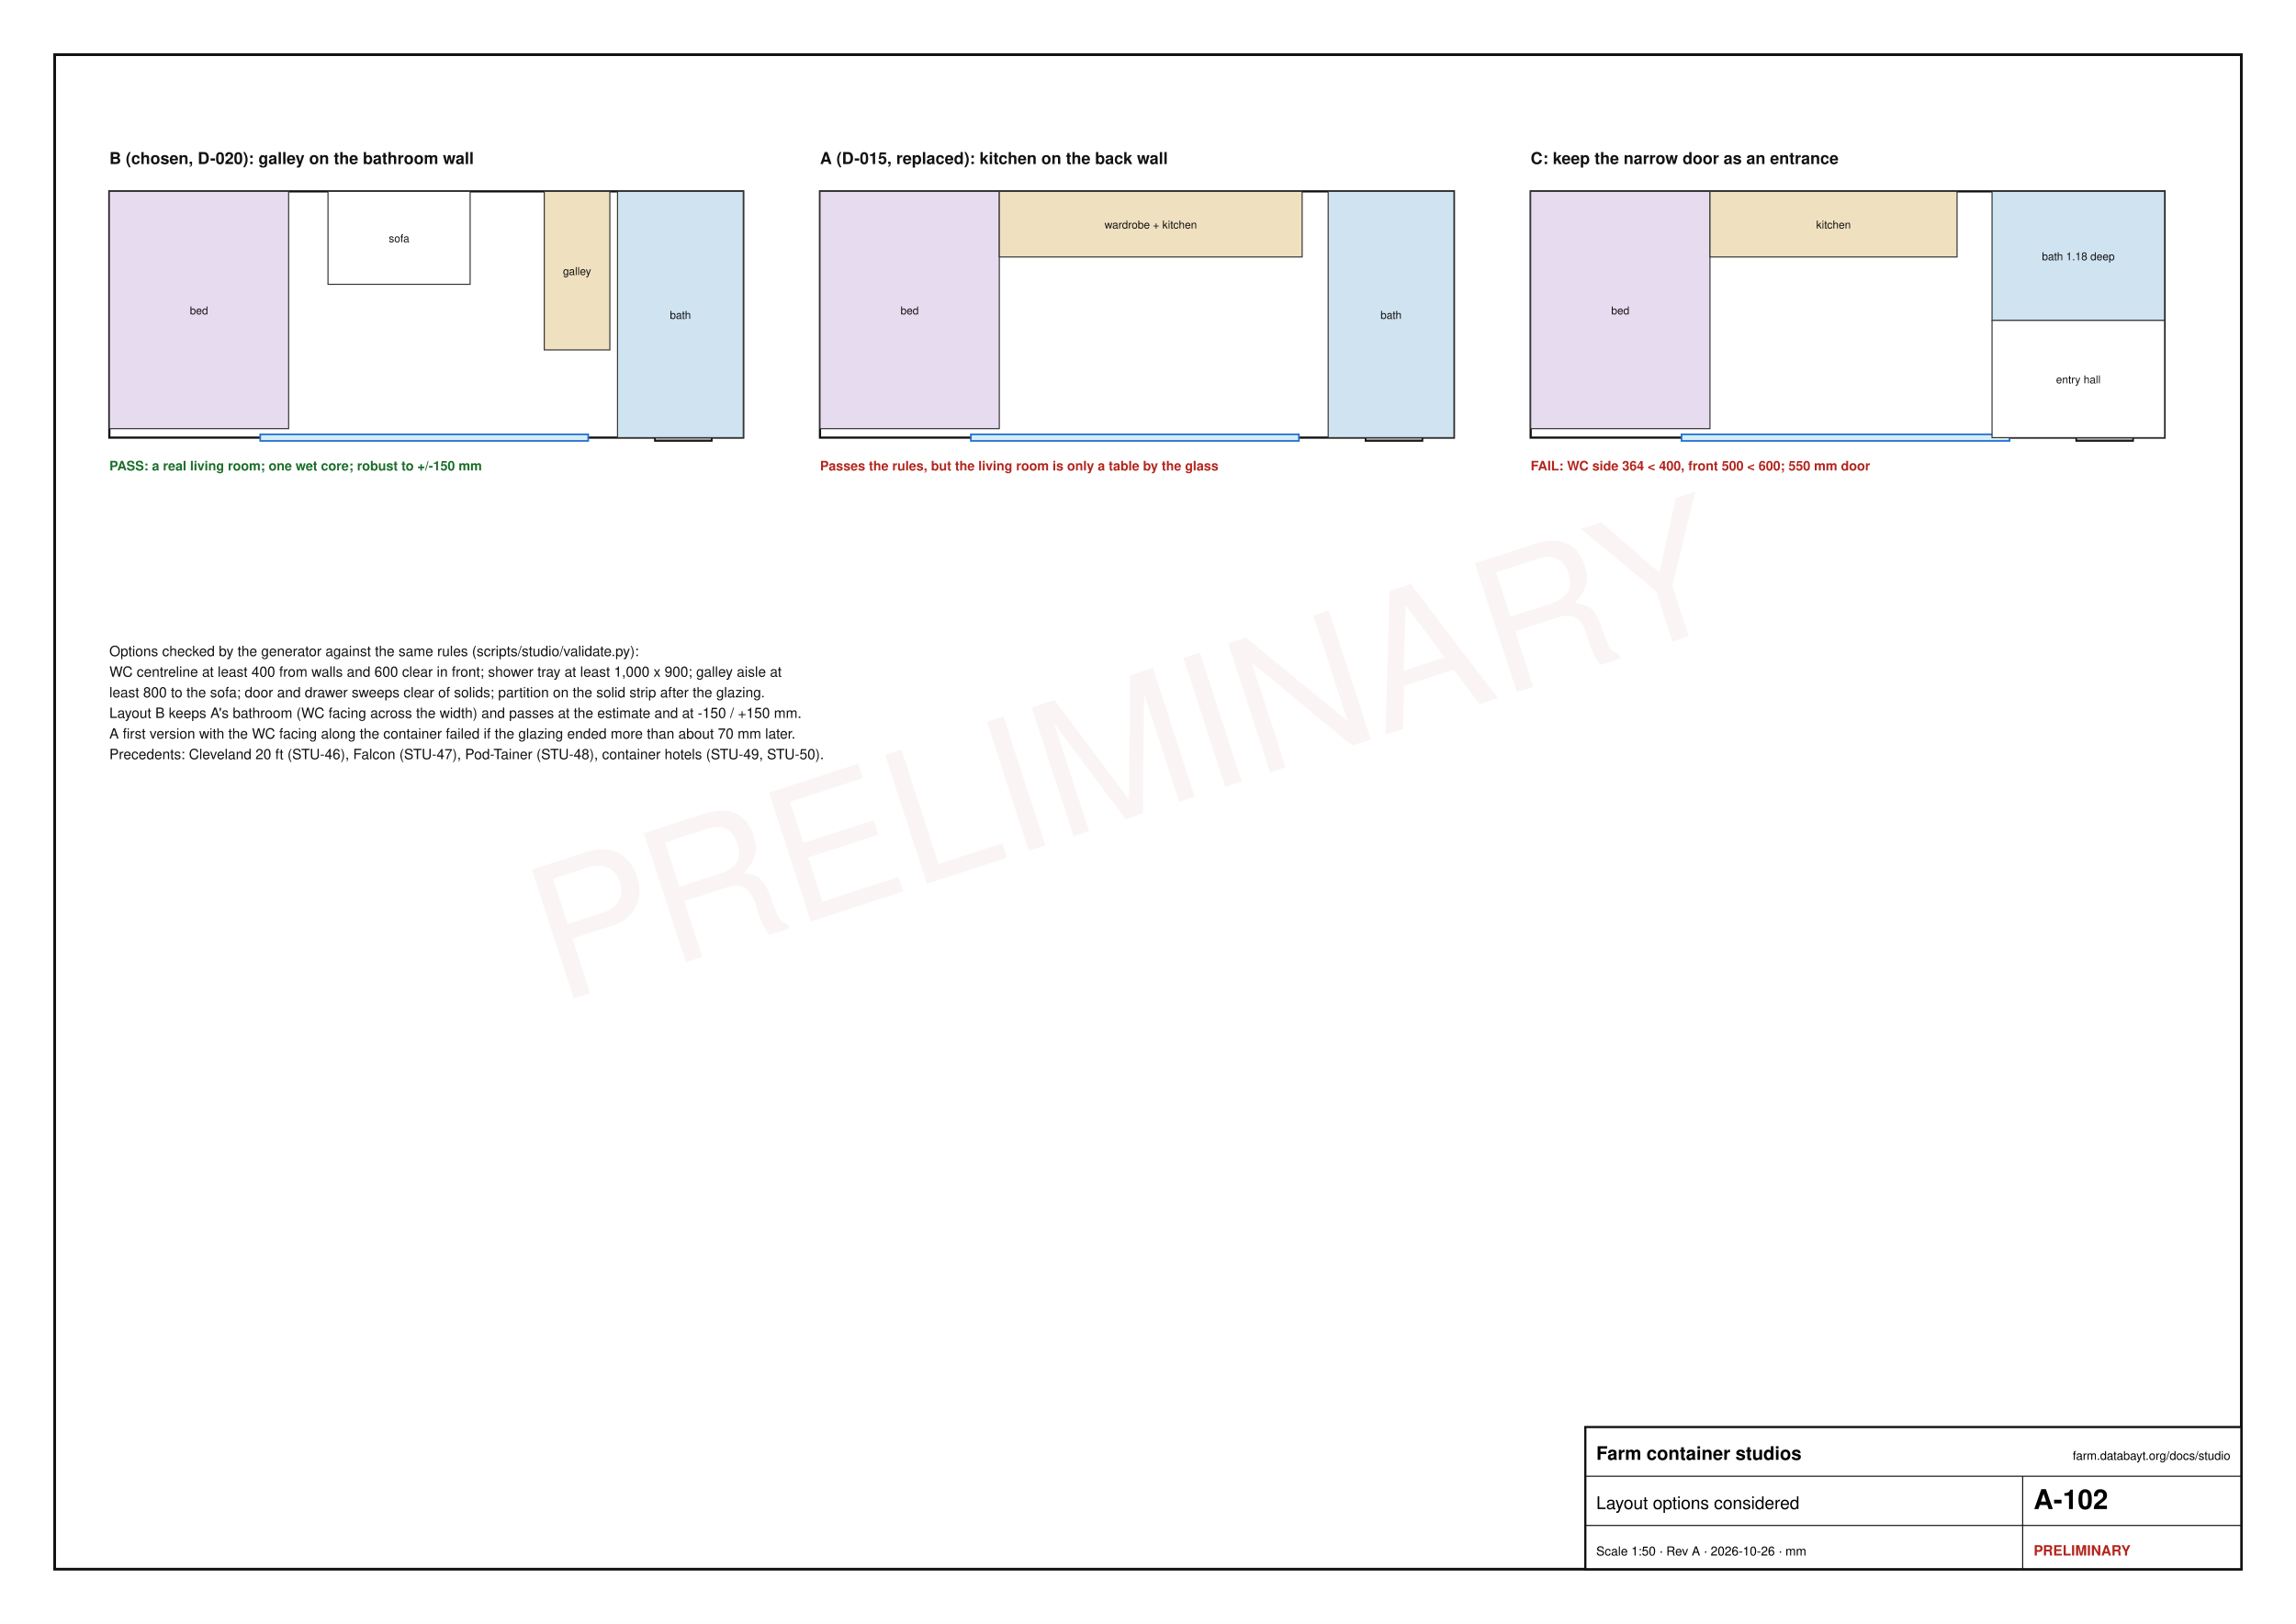
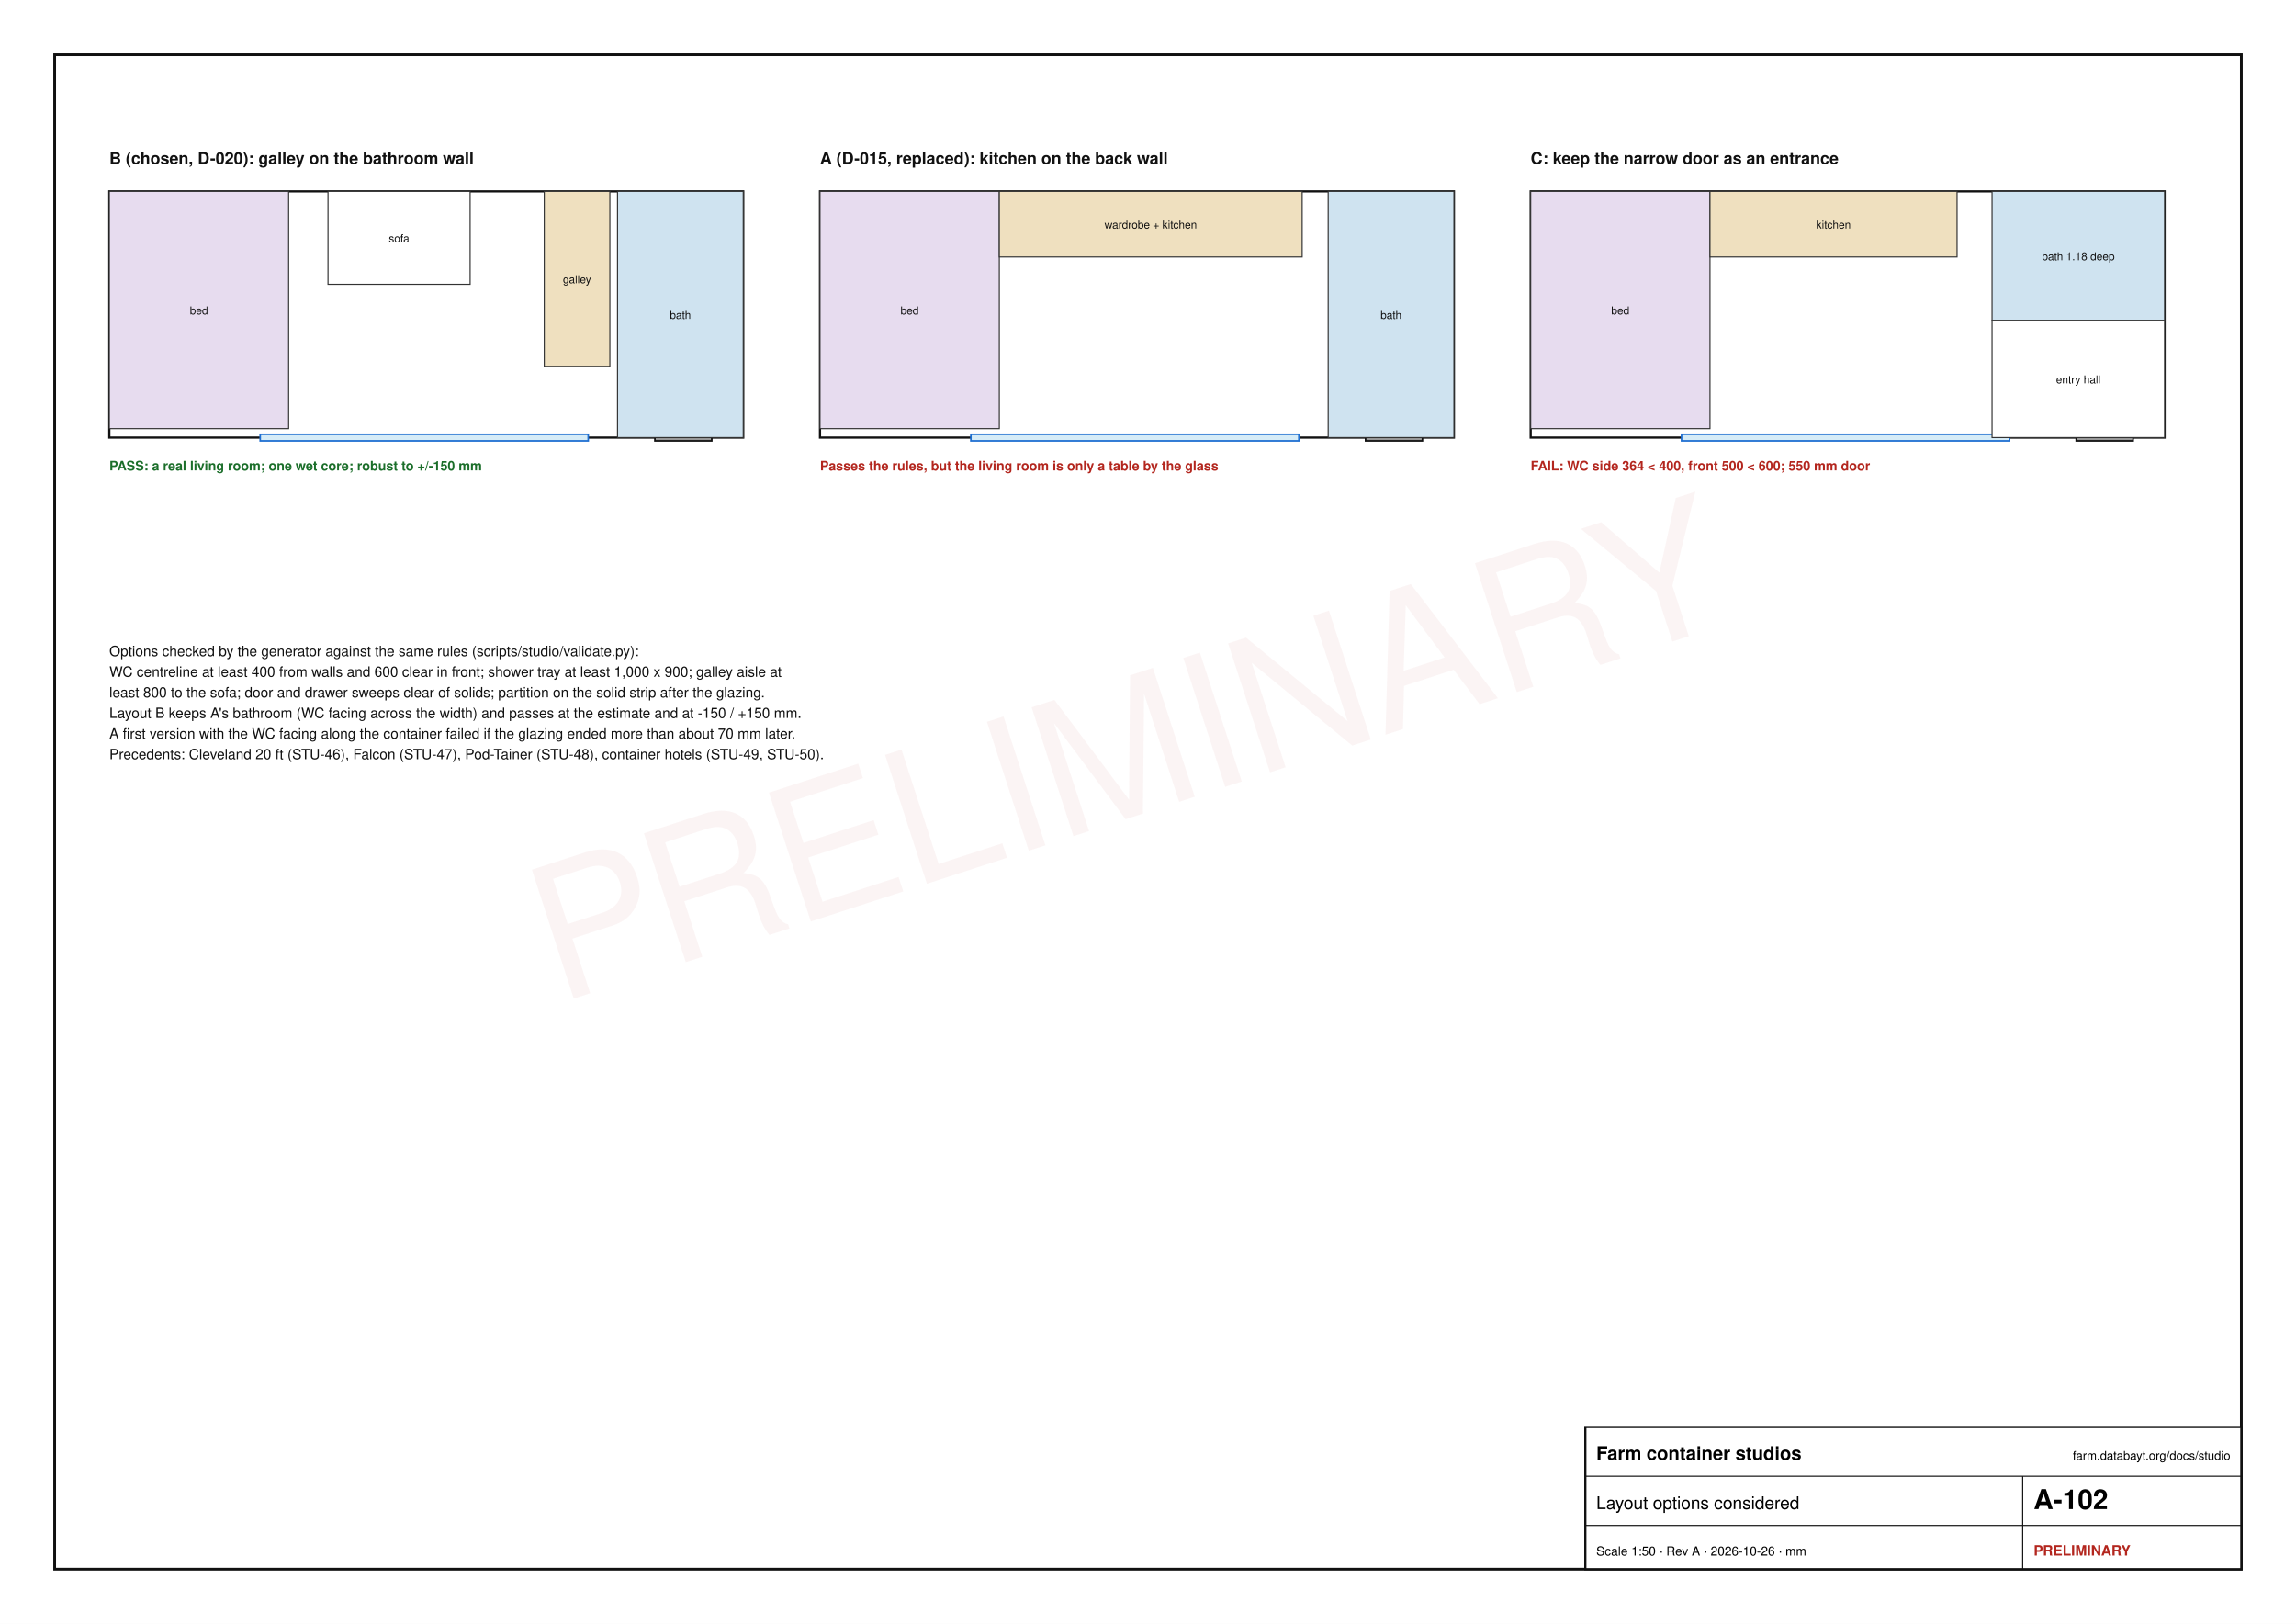
<svg xmlns="http://www.w3.org/2000/svg" width="420mm" height="297mm" viewBox="0 0 420 297" font-family="Helvetica, Arial, sans-serif">
  <rect x="0" y="0" width="420" height="297" fill="#fff" />
  <rect x="10" y="10" width="400" height="277" fill="none" stroke="#111" stroke-width="0.5" />
  <text x="20" y="30" font-size="3" text-anchor="start" font-weight="bold" fill="#111">B (chosen, D-020): galley on the bathroom wall</text>
  <rect x="20" y="35" width="115.96" height="45.04" fill="#fff" stroke="#111" stroke-width="0.4" />
  <rect x="47.6" y="79.44" width="60" height="1.2" fill="#d6ecf7" stroke="#1f6fd1" stroke-width="0.3" />
  <rect x="119.8" y="79.44" width="10.4" height="1.2" fill="#999" stroke="#111" stroke-width="0.3" />
  <rect x="20" y="35" width="32.8" height="43.4" fill="#e7dcef" stroke="#333" stroke-width="0.2" />
  <text x="36.4" y="57.5" font-size="2" text-anchor="middle" font-weight="normal" fill="#111">bed</text>
  <rect x="60" y="35" width="26" height="17" fill="#ffffff" stroke="#333" stroke-width="0.2" />
  <text x="73" y="44.3" font-size="2" text-anchor="middle" font-weight="normal" fill="#111">sofa</text>
-   <rect x="99.56" y="35" width="12" height="29" fill="#efe0bf" stroke="#333" stroke-width="0.2" />
-   <text x="105.56" y="50.3" font-size="2" text-anchor="middle" font-weight="normal" fill="#111">galley</text>
+   <rect x="99.56" y="35" width="12" height="32" fill="#efe0bf" stroke="#333" stroke-width="0.2" />
+   <text x="105.56" y="51.8" font-size="2" text-anchor="middle" font-weight="normal" fill="#111">galley</text>
  <rect x="112.96" y="35" width="23" height="45.04" fill="#cfe3f0" stroke="#333" stroke-width="0.2" />
  <text x="124.46" y="58.32" font-size="2" text-anchor="middle" font-weight="normal" fill="#111">bath</text>
  <text x="20" y="86.04" font-size="2.4" text-anchor="start" font-weight="bold" fill="#1b6e2a">PASS: a real living room; one wet core; robust to +/-150 mm</text>
  <text x="150" y="30" font-size="3" text-anchor="start" font-weight="bold" fill="#111">A (D-015, replaced): kitchen on the back wall</text>
  <rect x="150" y="35" width="115.96" height="45.04" fill="#fff" stroke="#111" stroke-width="0.4" />
  <rect x="177.6" y="79.44" width="60" height="1.2" fill="#d6ecf7" stroke="#1f6fd1" stroke-width="0.3" />
  <rect x="249.8" y="79.44" width="10.4" height="1.2" fill="#999" stroke="#111" stroke-width="0.3" />
  <rect x="150" y="35" width="32.8" height="43.4" fill="#e7dcef" stroke="#333" stroke-width="0.2" />
  <text x="166.4" y="57.5" font-size="2" text-anchor="middle" font-weight="normal" fill="#111">bed</text>
  <rect x="182.8" y="35" width="55.4" height="12" fill="#efe0bf" stroke="#333" stroke-width="0.2" />
  <text x="210.5" y="41.8" font-size="2" text-anchor="middle" font-weight="normal" fill="#111">wardrobe + kitchen</text>
  <rect x="242.96" y="35" width="23" height="45.04" fill="#cfe3f0" stroke="#333" stroke-width="0.2" />
  <text x="254.46" y="58.32" font-size="2" text-anchor="middle" font-weight="normal" fill="#111">bath</text>
  <text x="150" y="86.04" font-size="2.4" text-anchor="start" font-weight="bold" fill="#b3261e">Passes the rules, but the living room is only a table by the glass</text>
  <text x="280" y="30" font-size="3" text-anchor="start" font-weight="bold" fill="#111">C: keep the narrow door as an entrance</text>
  <rect x="280" y="35" width="115.96" height="45.04" fill="#fff" stroke="#111" stroke-width="0.4" />
  <rect x="307.6" y="79.44" width="60" height="1.2" fill="#d6ecf7" stroke="#1f6fd1" stroke-width="0.3" />
  <rect x="379.8" y="79.44" width="10.4" height="1.2" fill="#999" stroke="#111" stroke-width="0.3" />
  <rect x="280" y="35" width="32.8" height="43.4" fill="#e7dcef" stroke="#333" stroke-width="0.2" />
  <text x="296.4" y="57.5" font-size="2" text-anchor="middle" font-weight="normal" fill="#111">bed</text>
  <rect x="312.8" y="35" width="45.2" height="12" fill="#efe0bf" stroke="#333" stroke-width="0.2" />
  <text x="335.4" y="41.8" font-size="2" text-anchor="middle" font-weight="normal" fill="#111">kitchen</text>
  <rect x="364.4" y="35" width="31.56" height="23.6" fill="#cfe3f0" stroke="#333" stroke-width="0.2" />
  <text x="380.18" y="47.6" font-size="2" text-anchor="middle" font-weight="normal" fill="#111">bath 1.18 deep</text>
  <rect x="364.4" y="58.6" width="31.56" height="21.44" fill="#ffffff" stroke="#333" stroke-width="0.2" />
  <text x="380.18" y="70.12" font-size="2" text-anchor="middle" font-weight="normal" fill="#111">entry hall</text>
  <text x="280" y="86.04" font-size="2.4" text-anchor="start" font-weight="bold" fill="#b3261e">FAIL: WC side 364 &lt; 400, front 500 &lt; 600; 550 mm door</text>
  <text x="20" y="120" font-size="2.6" text-anchor="start" font-weight="normal" fill="#111">Options checked by the generator against the same rules (scripts/studio/validate.py):</text>
  <text x="20" y="123.77" font-size="2.6" text-anchor="start" font-weight="normal" fill="#111">WC centreline at least 400 from walls and 600 clear in front; shower tray at least 1,000 x 900; galley aisle at</text>
  <text x="20" y="127.54" font-size="2.6" text-anchor="start" font-weight="normal" fill="#111">least 800 to the sofa; door and drawer sweeps clear of solids; partition on the solid strip after the glazing.</text>
  <text x="20" y="131.31" font-size="2.6" text-anchor="start" font-weight="normal" fill="#111">Layout B keeps A's bathroom (WC facing across the width) and passes at the estimate and at -150 / +150 mm.</text>
  <text x="20" y="135.08" font-size="2.6" text-anchor="start" font-weight="normal" fill="#111">A first version with the WC facing along the container failed if the glazing ended more than about 70 mm later.</text>
  <text x="20" y="138.85" font-size="2.6" text-anchor="start" font-weight="normal" fill="#111">Precedents: Cleveland 20 ft (STU-46), Falcon (STU-47), Pod-Tainer (STU-48), container hotels (STU-49, STU-50).</text>
  <rect x="290" y="261" width="120" height="26" fill="#fff" stroke="#111" stroke-width="0.4" />
  <line x1="290" y1="270" x2="410" y2="270" stroke="#111" stroke-width="0.2" />
  <line x1="290" y1="279" x2="410" y2="279" stroke="#111" stroke-width="0.2" />
  <line x1="370" y1="270" x2="370" y2="287" stroke="#111" stroke-width="0.2" />
  <text x="292" y="267" font-size="3.4" font-weight="bold">Farm container studios</text>
  <text x="408" y="267" font-size="2.2" text-anchor="end">farm.databayt.org/docs/studio</text>
  <text x="292" y="276" font-size="3.2">Layout options considered</text>
  <text x="372" y="276" font-size="5" font-weight="bold">A-102</text>
  <text x="292" y="284.5" font-size="2.3">Scale 1:50 · Rev A · 2026-10-26 · mm</text>
  <text x="372" y="284.5" font-size="2.6" font-weight="bold" fill="#b3261e">PRELIMINARY</text>
  <text x="210.0" y="148.5" font-size="34" fill="#b3261e" fill-opacity="0.05" text-anchor="middle" transform="rotate(-18 210.0 148.5)">PRELIMINARY</text>
</svg>
